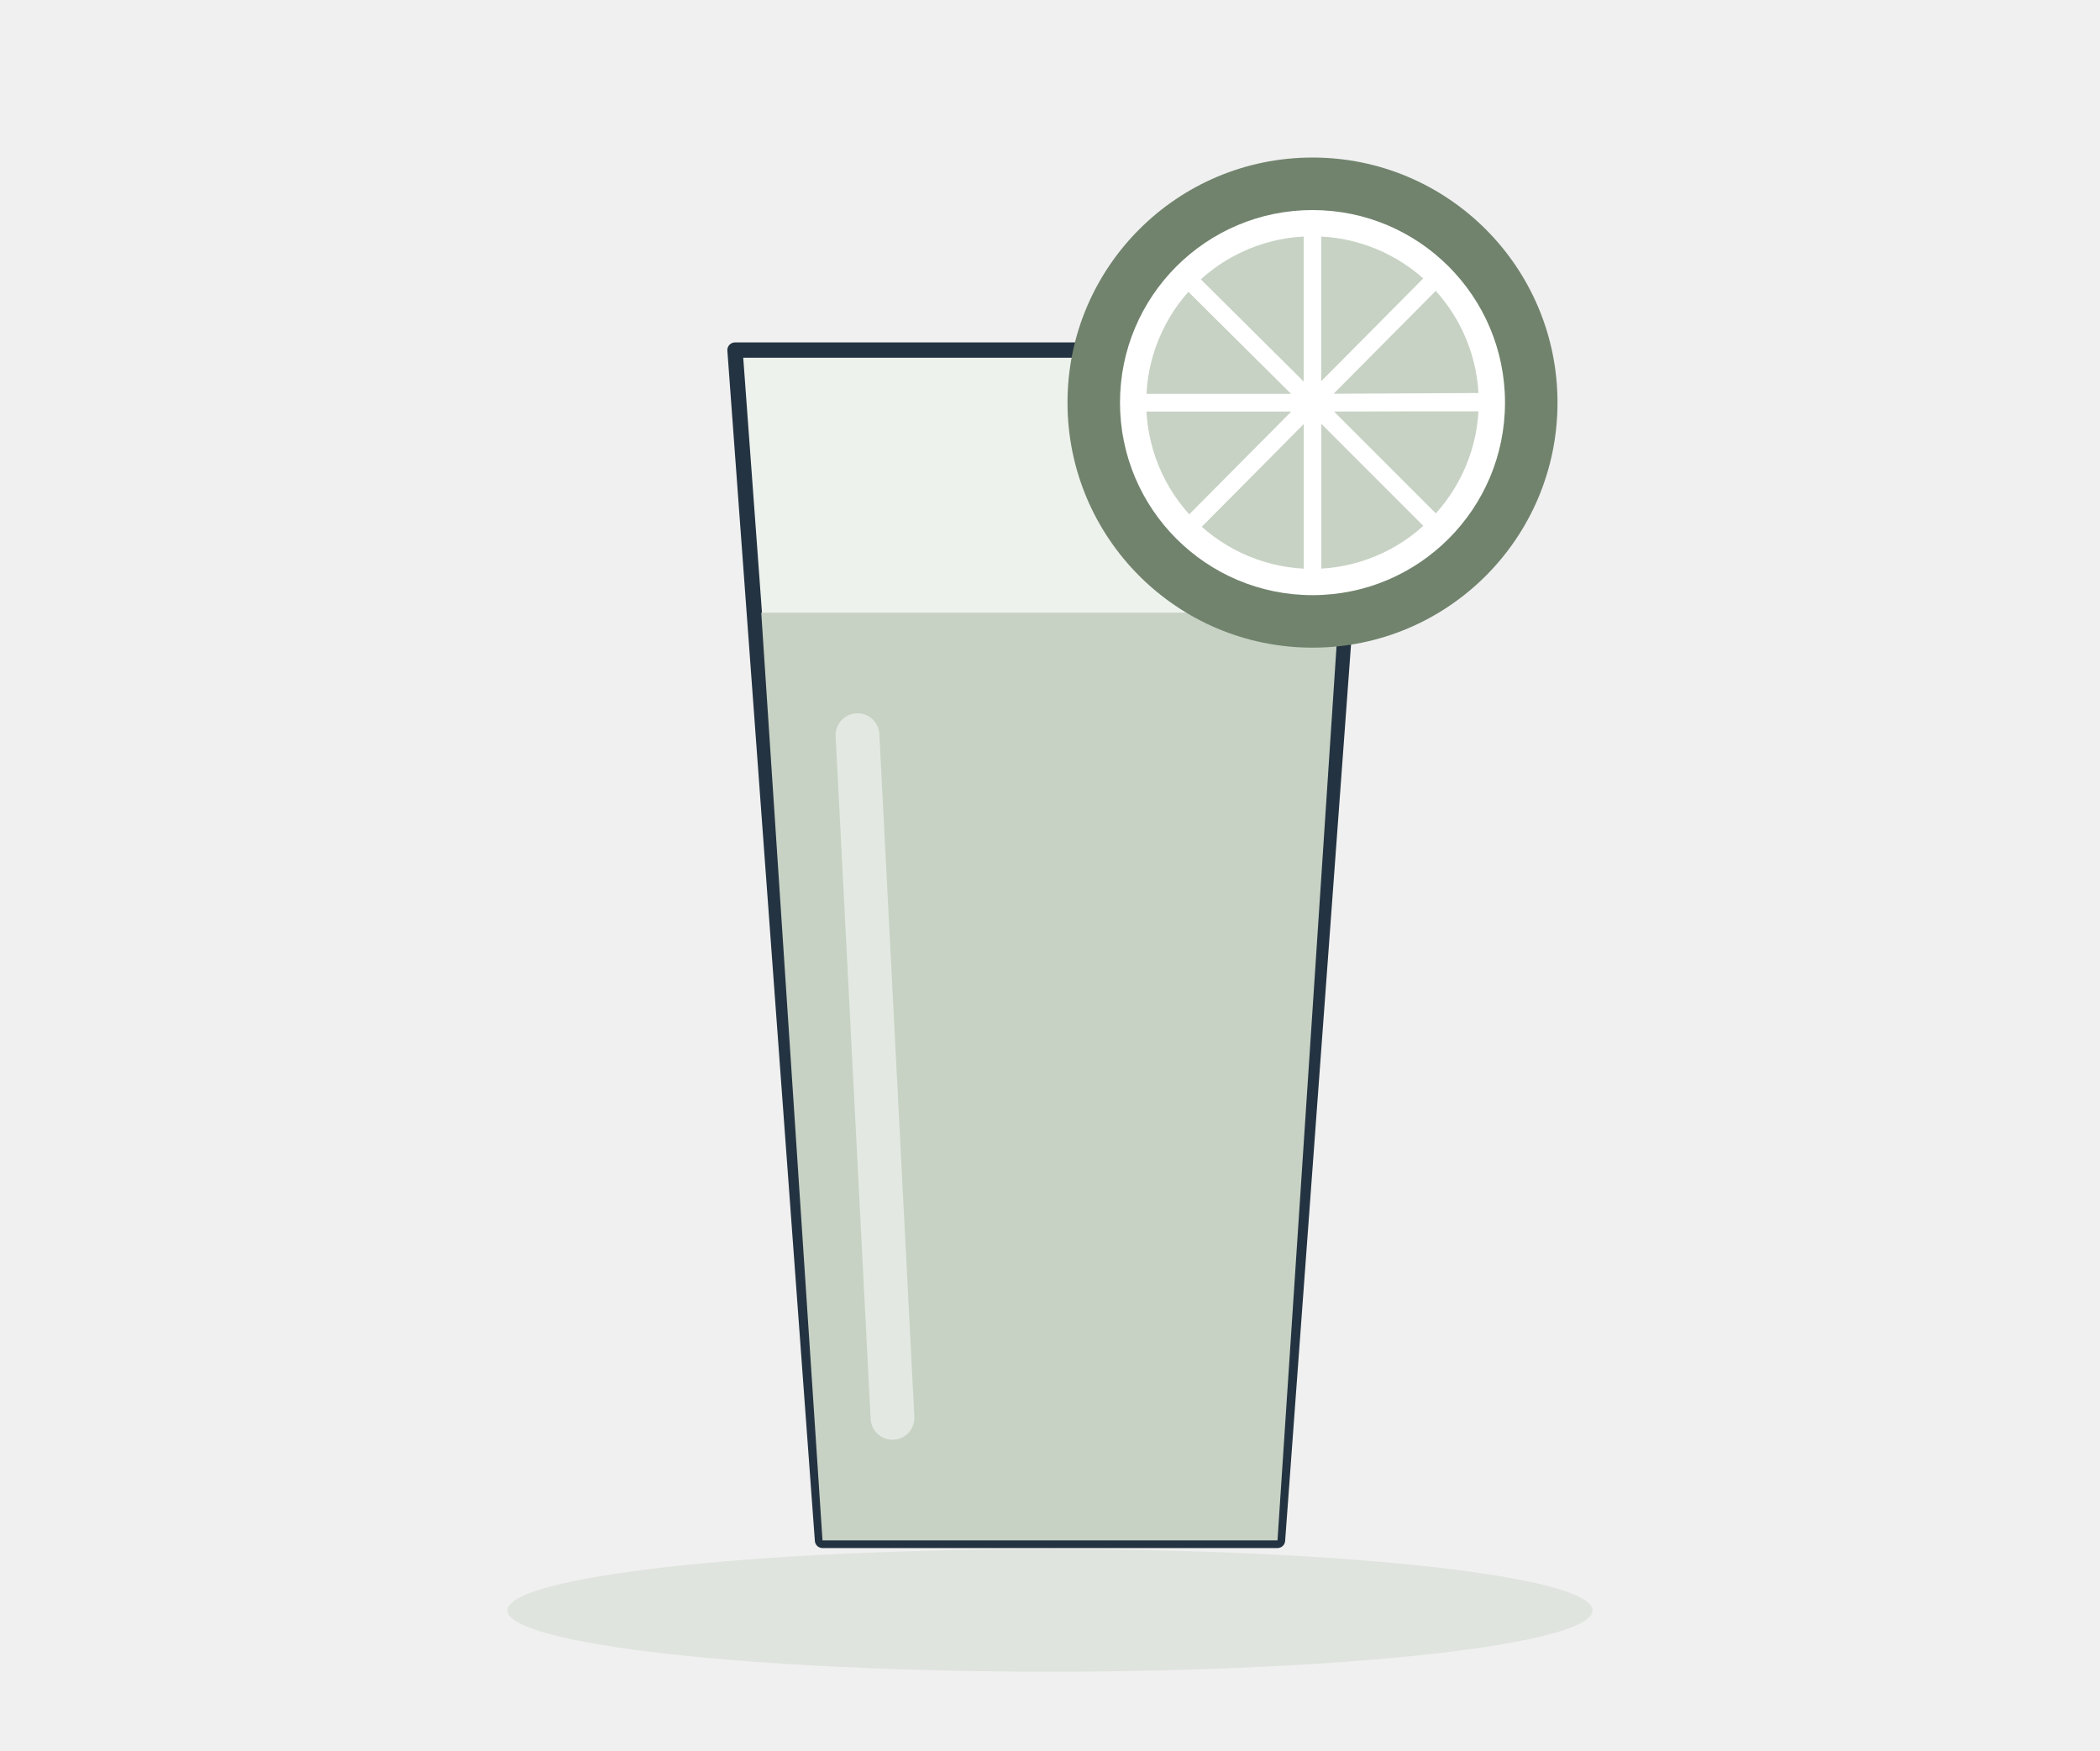
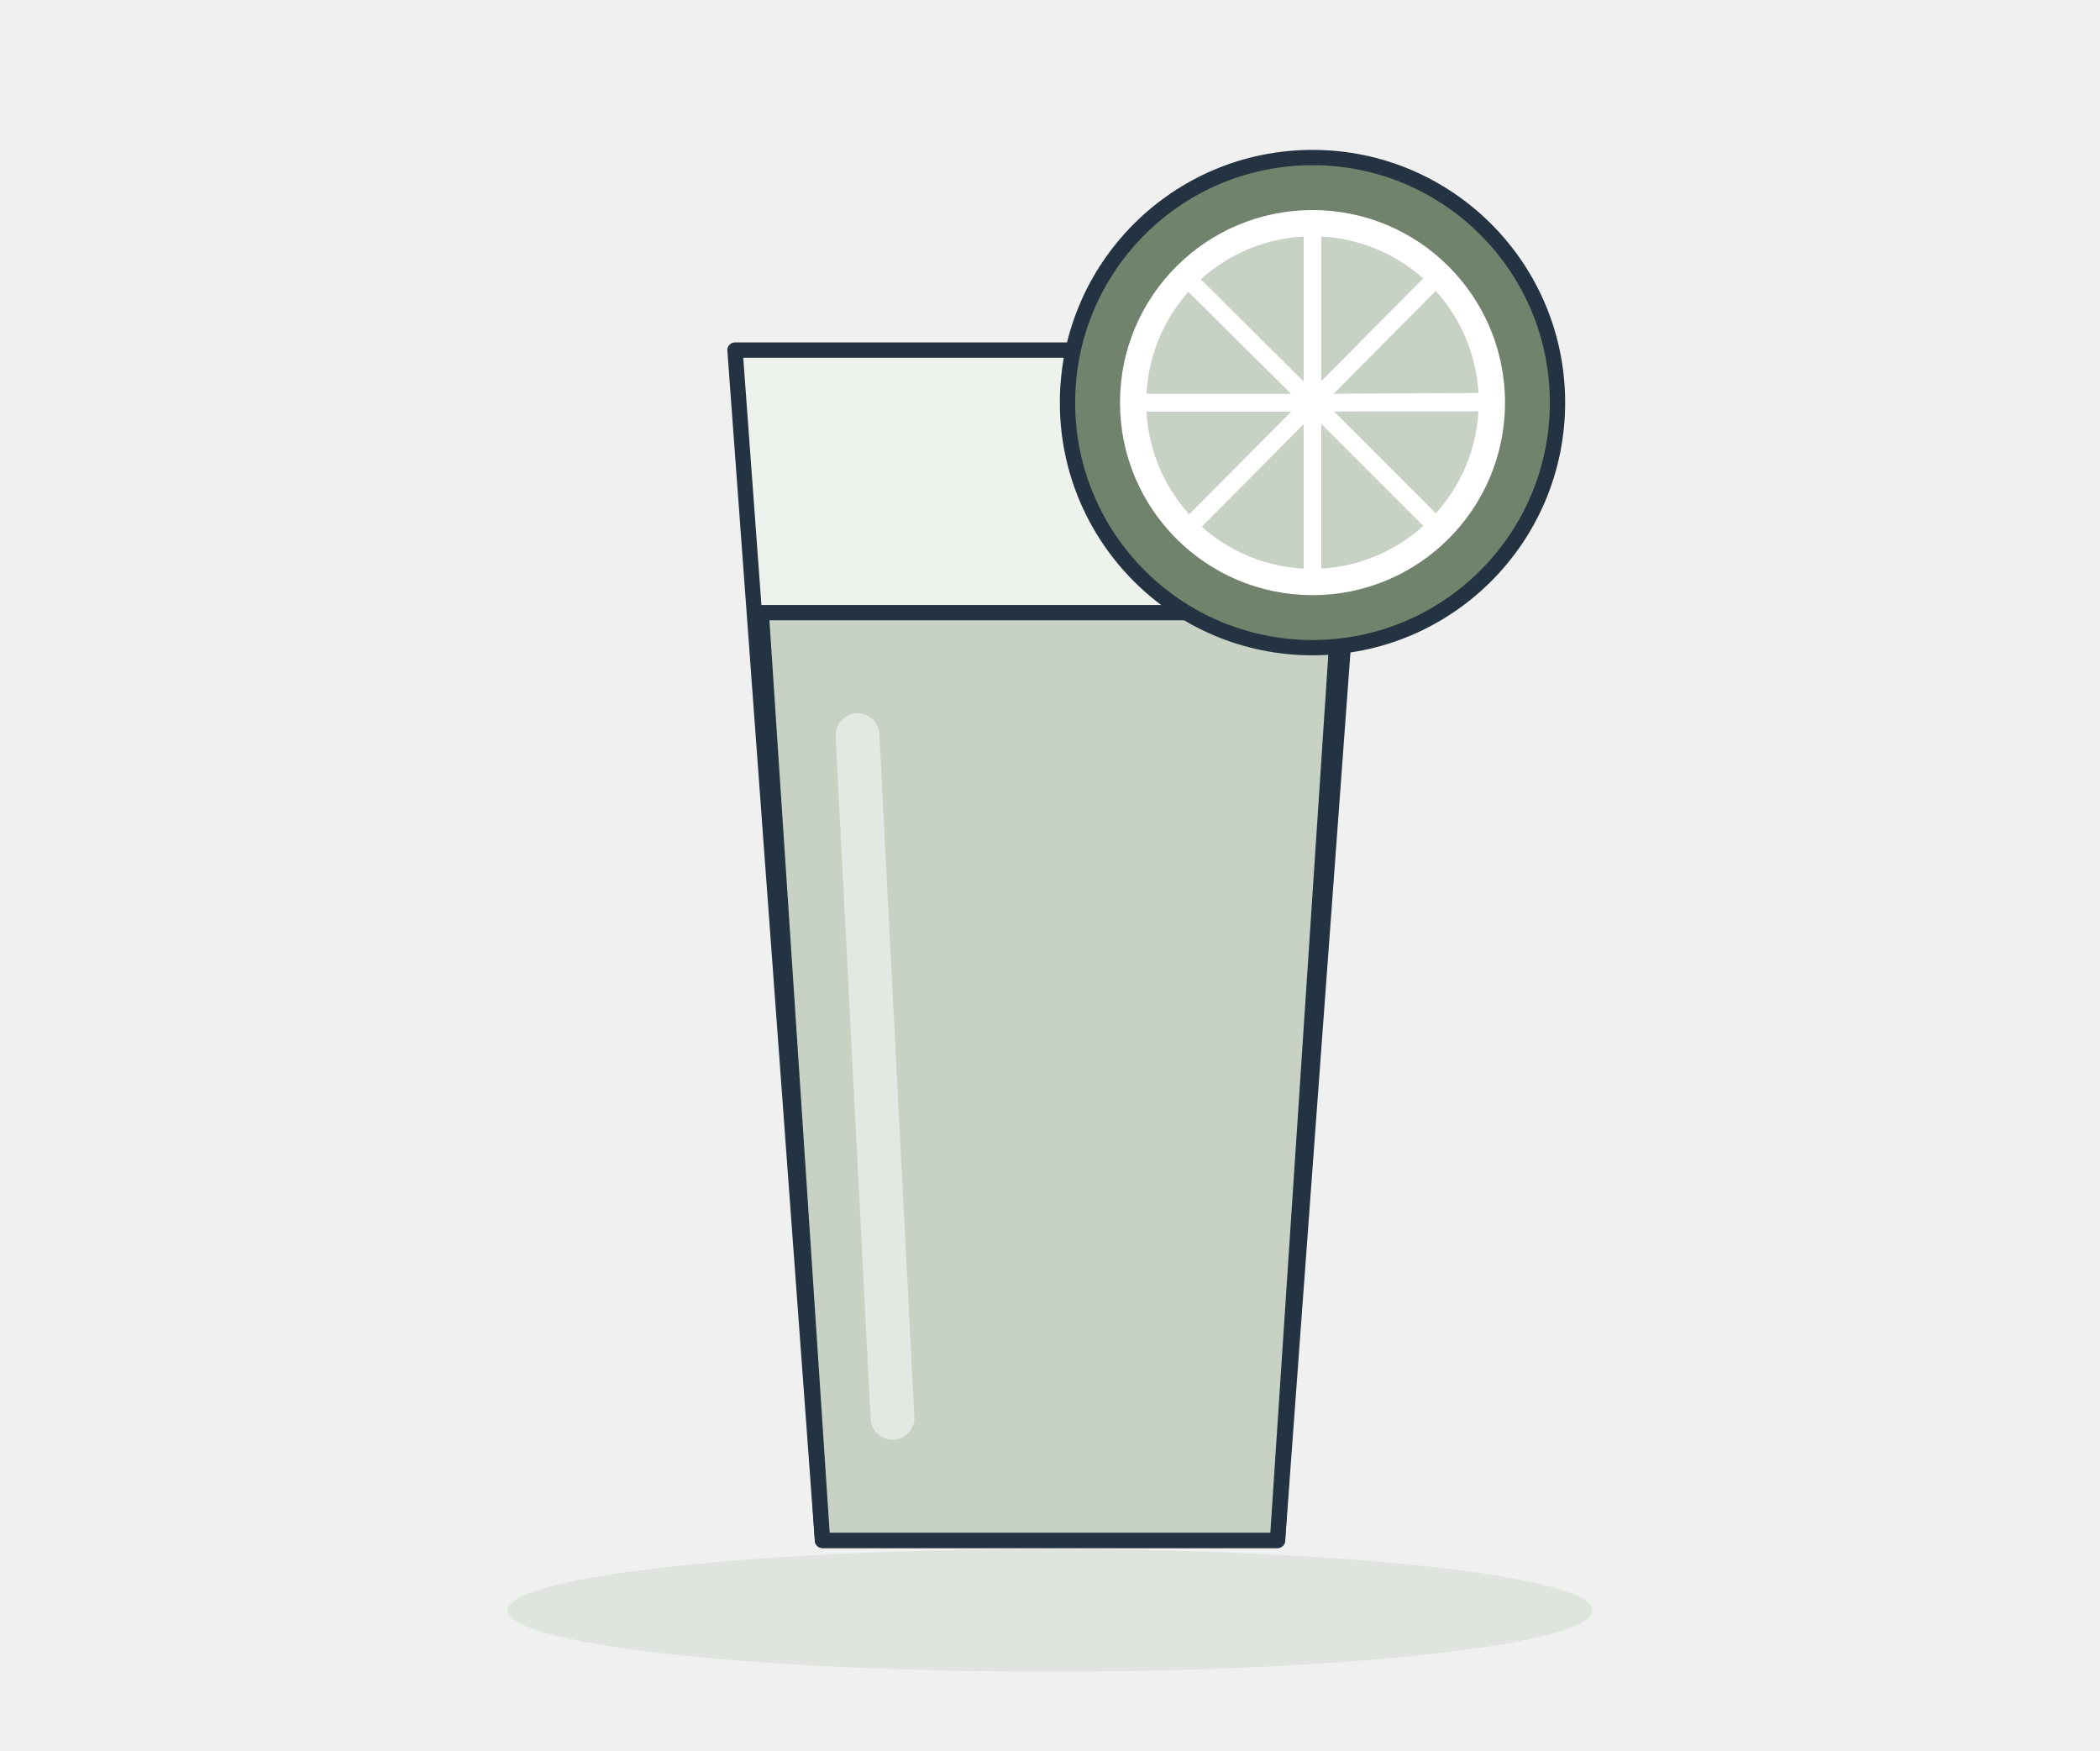
<svg xmlns="http://www.w3.org/2000/svg" viewBox="0 0 240 200" width="240" height="200">
  <ellipse cx="120" cy="184" rx="62" ry="7" fill="#DFE4DE" />
  <path d="M84 40 L156 40 L146 176 L94 176 Z" fill="#EEF2ED" stroke="#243341" stroke-width="1.75" stroke-linejoin="round" />
-   <path d="M87 70 L153 70 L146 176 L94 176 Z" fill="#C7D2C4" />
+   <path d="M87 70 L153 70 L146 176 L94 176 Z" fill="#C7D2C4" stroke="#243341" stroke-width="1.75" stroke-linejoin="round" />
  <g transform="translate(150 46)">
-     <circle r="28" fill="#71836D" />
+     <circle r="28" fill="#71836D" stroke="#243341" stroke-width="1.75" stroke-linejoin="round" />
    <circle r="22" fill="#fff" />
    <path d="M0 0 L20.0 0.0 A20 20 0 0 1 14.1 14.1 Z" fill="#C7D2C4" stroke="#fff" stroke-width="2" />
    <path d="M0 0 L14.1 14.1 A20 20 0 0 1 0.0 20.0 Z" fill="#C7D2C4" stroke="#fff" stroke-width="2" />
    <path d="M0 0 L0.0 20.0 A20 20 0 0 1 -14.1 14.2 Z" fill="#C7D2C4" stroke="#fff" stroke-width="2" />
    <path d="M0 0 L-14.1 14.2 A20 20 0 0 1 -20.0 0.0 Z" fill="#C7D2C4" stroke="#fff" stroke-width="2" />
    <path d="M0 0 L-20.0 0.0 A20 20 0 0 1 -14.2 -14.1 Z" fill="#C7D2C4" stroke="#fff" stroke-width="2" />
    <path d="M0 0 L-14.2 -14.1 A20 20 0 0 1 -0.0 -20.0 Z" fill="#C7D2C4" stroke="#fff" stroke-width="2" />
    <path d="M0 0 L-0.0 -20.0 A20 20 0 0 1 14.1 -14.2 Z" fill="#C7D2C4" stroke="#fff" stroke-width="2" />
    <path d="M0 0 L14.1 -14.2 A20 20 0 0 1 20.0 -0.1 Z" fill="#C7D2C4" stroke="#fff" stroke-width="2" />
  </g>
  <path d="M98 84 L102 162" stroke="#fff" stroke-width="5" fill="none" stroke-linecap="round" opacity=".5" />
</svg>
